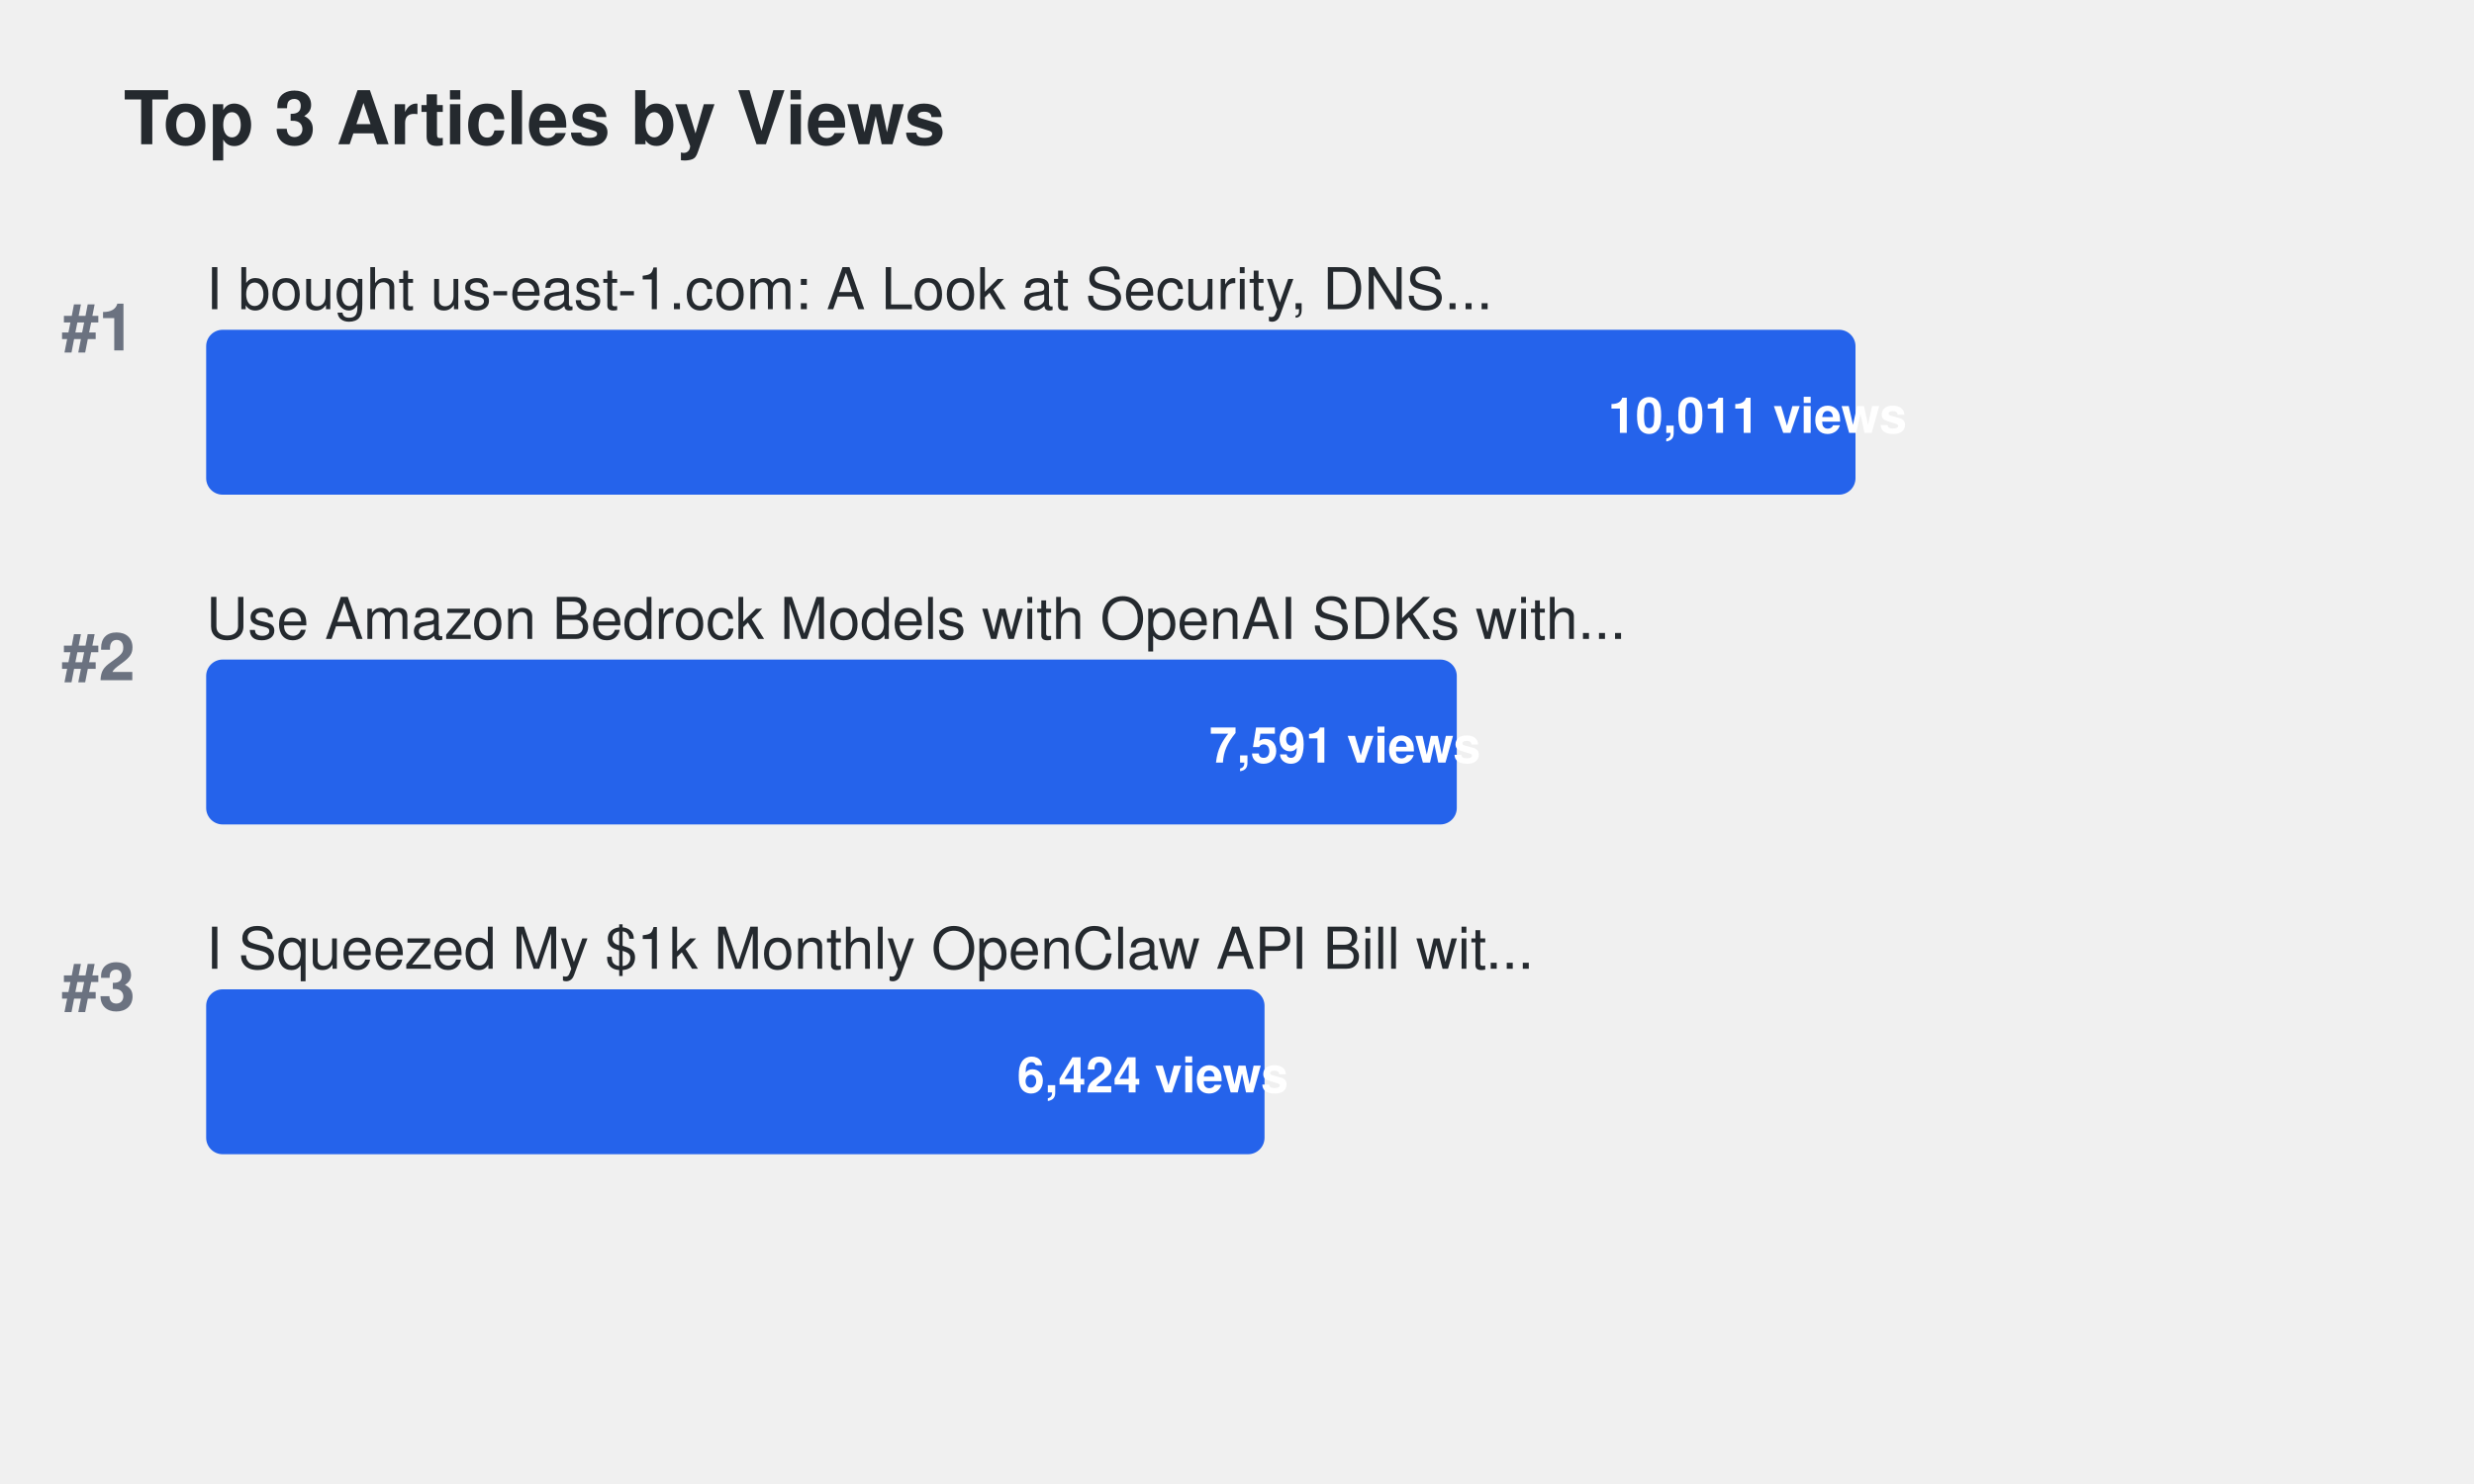
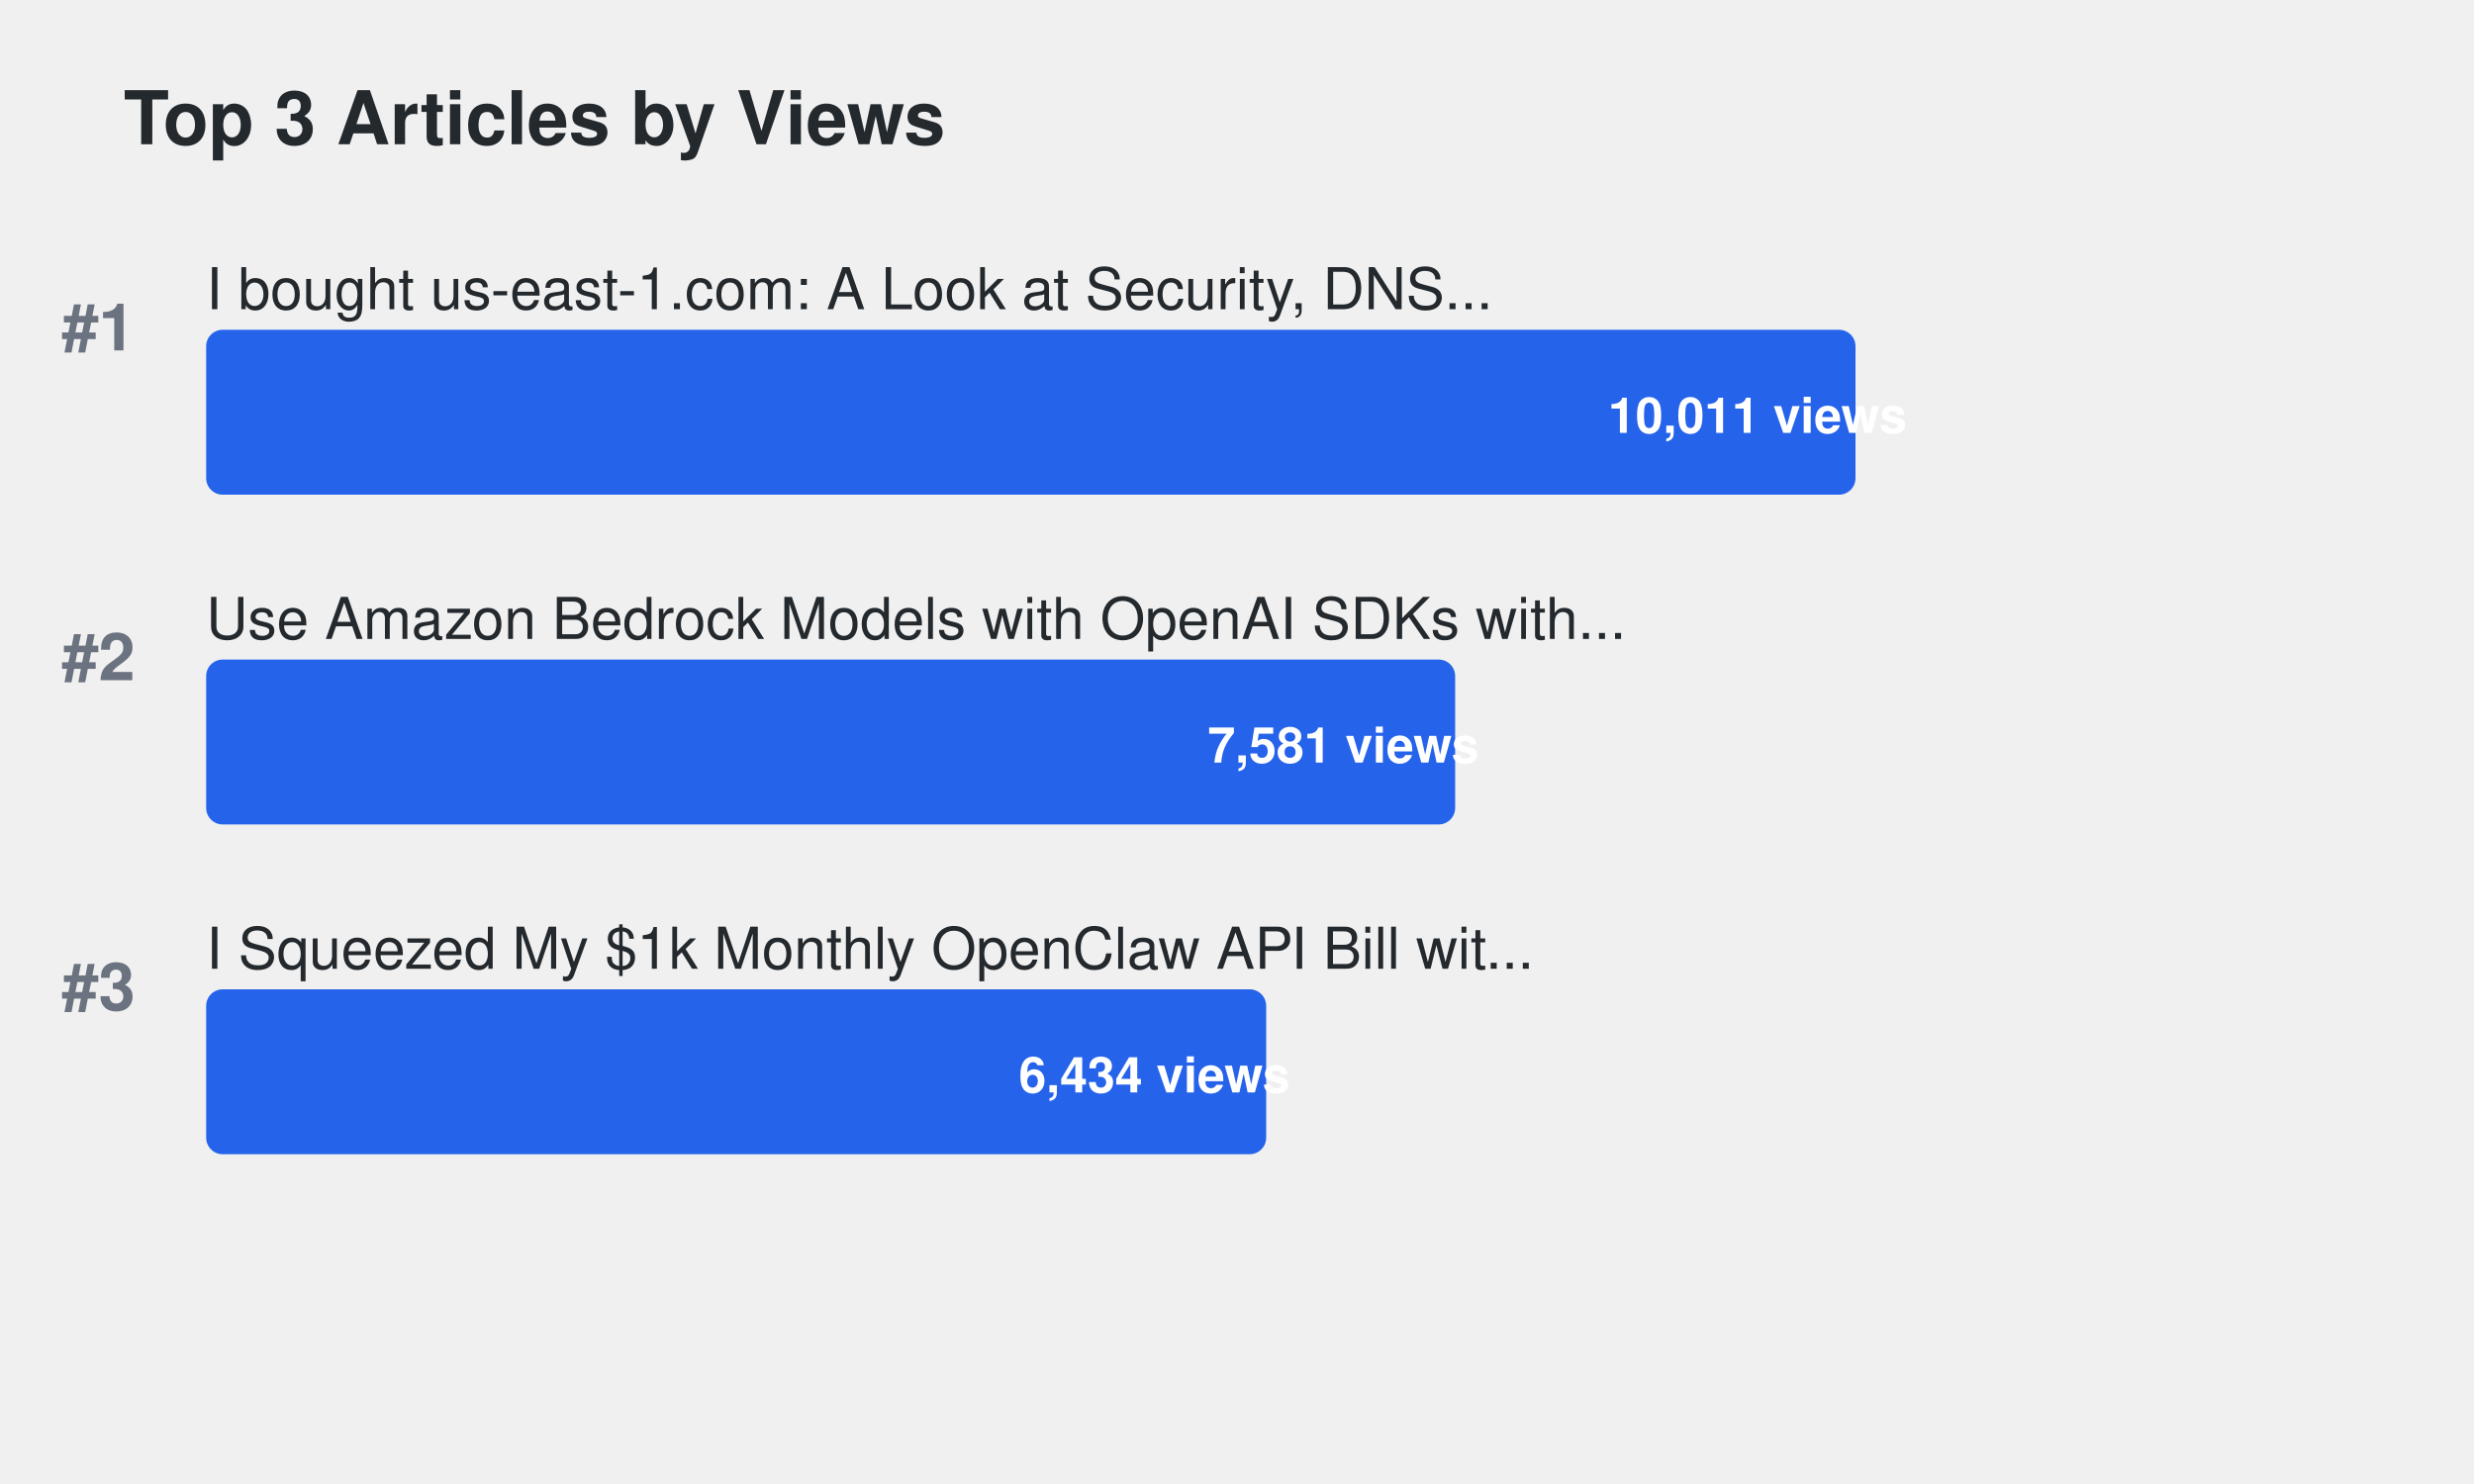
<svg xmlns="http://www.w3.org/2000/svg" width="600" height="360">
  <defs>
    <style>
.title { font-family: -apple-system, BlinkMacSystemFont, "Segoe UI", Helvetica, Arial, sans-serif; font-size: 18px; font-weight: 600; fill: #24292e; }
.article-title { font-family: -apple-system, BlinkMacSystemFont, "Segoe UI", Helvetica, Arial, sans-serif; font-size: 14px; font-weight: 500; fill: #24292e; }
.metric-value { font-family: -apple-system, BlinkMacSystemFont, "Segoe UI", Helvetica, Arial, sans-serif; font-size: 12px; font-weight: 600; fill: #ffffff; }
.rank { font-family: -apple-system, BlinkMacSystemFont, "Segoe UI", Helvetica, Arial, sans-serif; font-size: 16px; font-weight: 700; fill: #6b7280; }
.bar { rx: 4; ry: 4; }
.bar:hover { opacity: 0.8; cursor: pointer; }
a { text-decoration: none; }
a:hover .article-title { fill: #0969da; text-decoration: underline; }
a:hover .bar { opacity: 0.9; }
</style>
  </defs>
  <text x="30" y="35" class="title">Top 3 Articles by Views</text>
  <text x="15" y="85" class="rank">#1</text>
  <a href="https://dev.to/aws-builders/i-bought-us-east-1com-a-look-at-security-dns-traffic-and-protecting-aws-users-15ng" target="_blank">
    <text x="50" y="75" class="article-title">I bought us-east-1.com: A Look at Security, DNS...</text>
    <rect x="50" y="80" width="400.0" height="40" fill="#2563eb" class="bar">
</rect>
    <text x="390.0" y="105" class="metric-value" fill="#ffffff">10,011 views</text>
  </a>
  <text x="15" y="165" class="rank">#2</text>
  <a href="https://dev.to/aws-builders/use-amazon-bedrock-models-via-an-openai-api-compatible-serverless-endpoint-now-without-fixed-cost-5hf5" target="_blank">
    <text x="50" y="155" class="article-title">Use Amazon Bedrock Models with OpenAI SDKs with...</text>
-     <rect x="50" y="160" width="303.306" height="40" fill="#2563eb" class="bar">
+     <rect x="50" y="160" width="302.907" height="40" fill="#2563eb" class="bar">
</rect>
-     <text x="293.306" y="185" class="metric-value" fill="#ffffff">7,591 views</text>
+     <text x="292.907" y="185" class="metric-value" fill="#ffffff">7,581 views</text>
  </a>
  <text x="15" y="245" class="rank">#3</text>
  <a href="https://dev.to/aws-builders/i-squeezed-my-1k-monthly-openclaw-api-bill-with-20month-in-aws-credits-heres-the-exact-setup-3gj4" target="_blank">
    <text x="50" y="235" class="article-title">I Squeezed My $1k Monthly OpenClaw API Bill wit...</text>
-     <rect x="50" y="240" width="256.678" height="40" fill="#2563eb" class="bar">
+     <rect x="50" y="240" width="257.077" height="40" fill="#2563eb" class="bar">
</rect>
-     <text x="246.678" y="265" class="metric-value" fill="#ffffff">6,424 views</text>
+     <text x="247.077" y="265" class="metric-value" fill="#ffffff">6,434 views</text>
  </a>
</svg>
